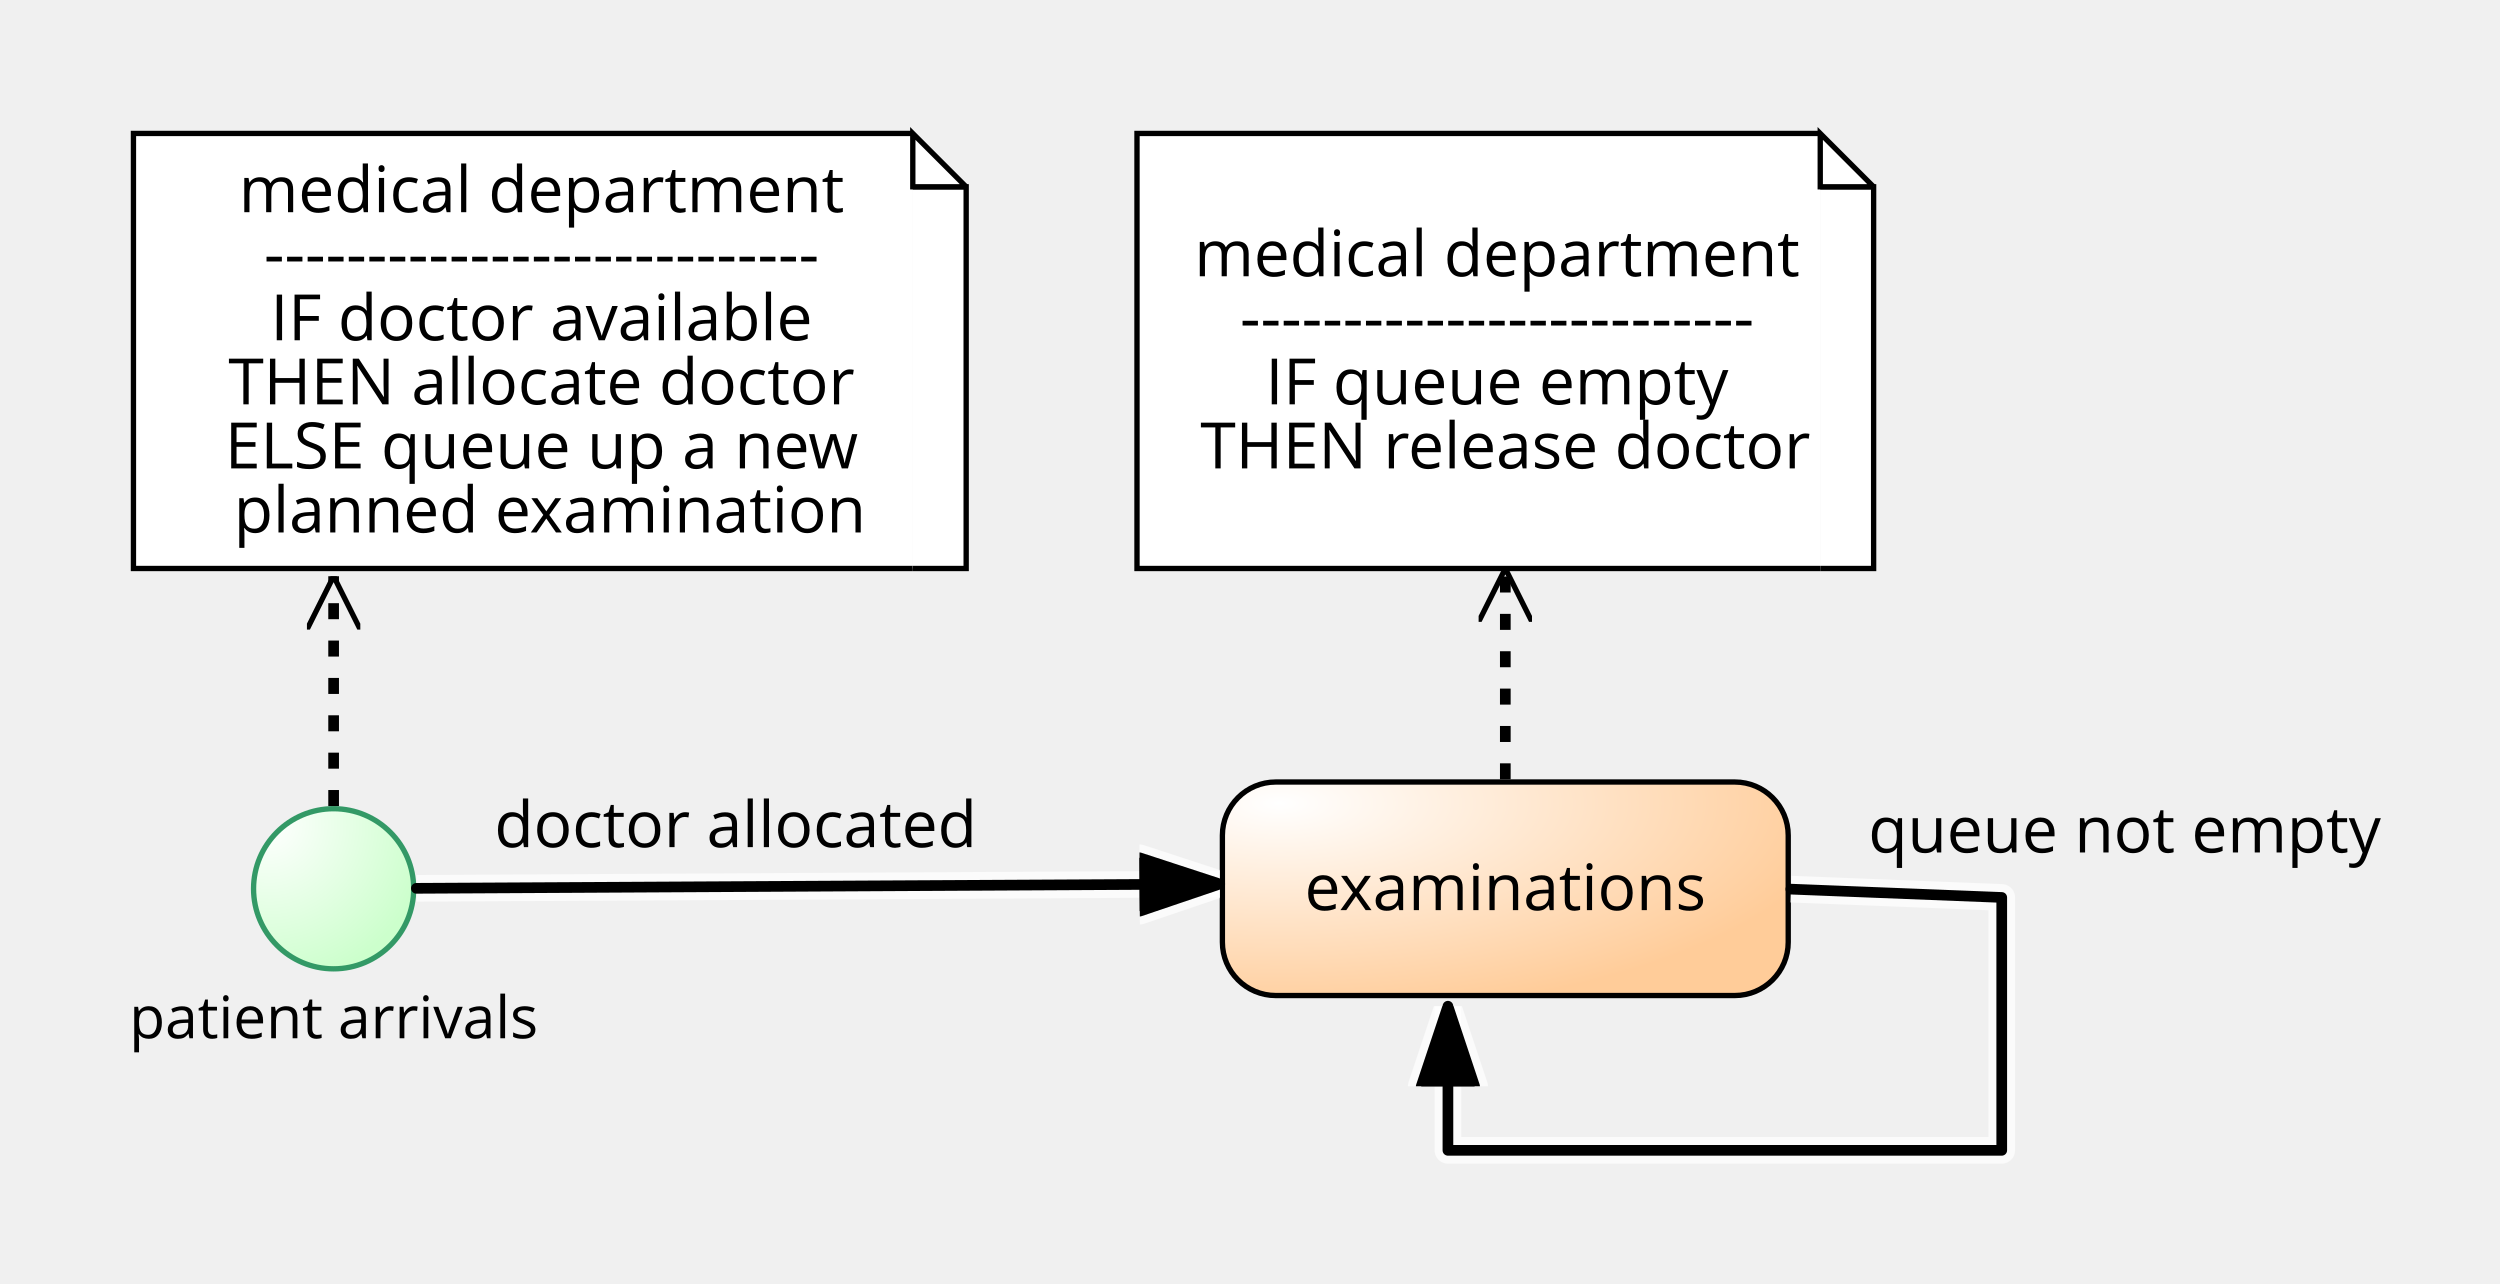
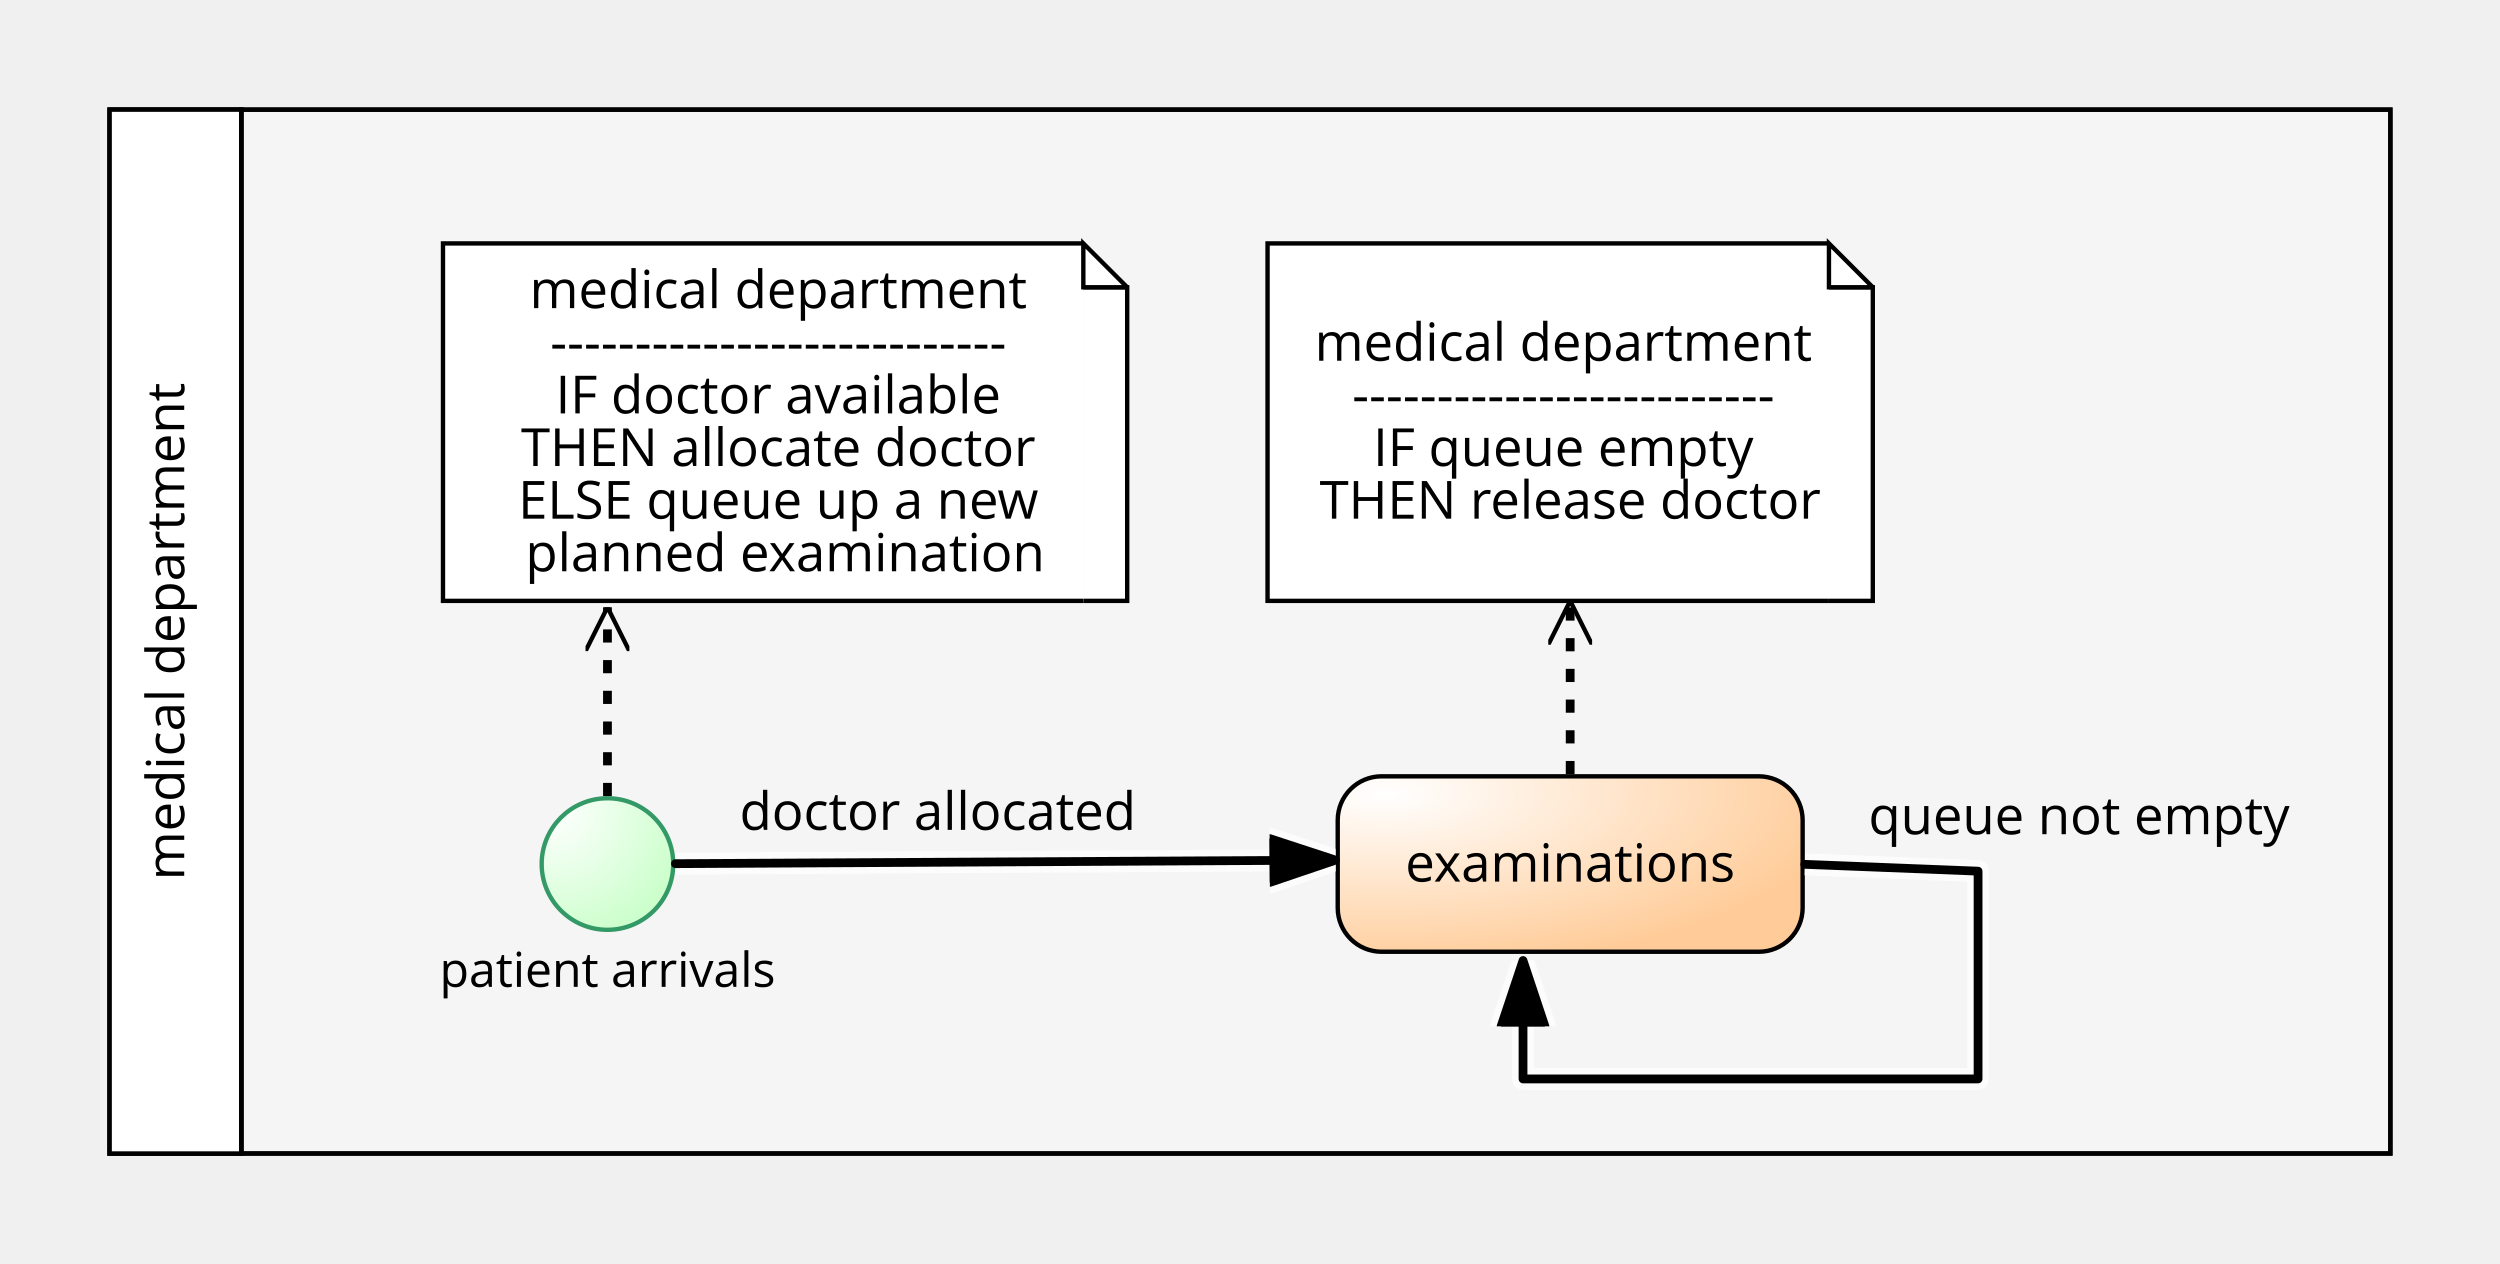
- <svg xmlns="http://www.w3.org/2000/svg" xmlns:ns1="http://oryx-editor.org" xmlns:ns2="http://schemas.microsoft.com/visio/2003/SVGExtensions/" baseProfile="full" generated="java" height="240.5" id="svg-canvas" ns1:signavioversion="14.5.2" version="1.1" width="468.343">
+ <svg xmlns="http://www.w3.org/2000/svg" xmlns:ns1="http://oryx-editor.org" xmlns:ns2="http://schemas.microsoft.com/visio/2003/SVGExtensions/" baseProfile="full" generated="java" height="288" id="svg-canvas" ns1:signavioversion="14.6.1" version="1.1" width="570">
  <defs>
-     <marker id="sid-63dc4ed0-c11d-431d-812b-743e17e6c9ccstart" markerHeight="11" markerUnits="userSpaceOnUse" markerWidth="17" orient="auto" refX="1" refY="5">
-       <path d="M 0 6 L 8 1 L 15 5 L 8 9 L 1 5" display="inherit" fill="white" id="sid-63dc4ed0-c11d-431d-812b-743e17e6c9ccconditional" stroke="#000000" stroke-width="1" />
-     </marker>
-     <marker id="sid-63dc4ed0-c11d-431d-812b-743e17e6c9ccstart_shadow" markerHeight="11" markerUnits="userSpaceOnUse" markerWidth="17" orient="auto" refX="1" refY="5" stroke="white" stroke-linecap="butt" stroke-opacity="0.7" stroke-width="5">
-       <path d="M 0 6 L 8 1 L 15 5 L 8 9 L 1 5" display="inherit" fill="white" id="sid-63dc4ed0-c11d-431d-812b-743e17e6c9ccconditional_shadow" stroke="white" stroke-linecap="butt" stroke-opacity="0.7" stroke-width="5" />
-     </marker>
-     <marker id="sid-63dc4ed0-c11d-431d-812b-743e17e6c9ccend" markerHeight="16" markerUnits="userSpaceOnUse" markerWidth="15" orient="auto" refX="15" refY="8">
-       <path d="M 0 3 L 15 8 L 0 13z" fill="#000000" id="sid-63dc4ed0-c11d-431d-812b-743e17e6c9ccarrowhead" stroke="#000000" stroke-linejoin="round" stroke-width="2" />
-     </marker>
-     <marker id="sid-63dc4ed0-c11d-431d-812b-743e17e6c9ccend_shadow" markerHeight="16" markerUnits="userSpaceOnUse" markerWidth="15" orient="auto" refX="15" refY="8" stroke="white" stroke-linecap="butt" stroke-opacity="0.7" stroke-width="5">
-       <path d="M 0 3 L 15 8 L 0 13z" fill="black" id="sid-63dc4ed0-c11d-431d-812b-743e17e6c9ccarrowhead_shadow" stroke="white" stroke-linecap="butt" stroke-linejoin="round" stroke-opacity="0.7" stroke-width="5" />
-     </marker>
-     <marker id="sid-e476f8eb-8476-4f49-b709-365b5d5d764astart" markerHeight="11" markerUnits="userSpaceOnUse" markerWidth="17" orient="auto" refX="1" refY="5">
-       <path d="M 0 6 L 8 1 L 15 5 L 8 9 L 1 5" display="inherit" fill="white" id="sid-e476f8eb-8476-4f49-b709-365b5d5d764aconditional" stroke="#000000" stroke-width="1" />
-     </marker>
-     <marker id="sid-e476f8eb-8476-4f49-b709-365b5d5d764astart_shadow" markerHeight="11" markerUnits="userSpaceOnUse" markerWidth="17" orient="auto" refX="1" refY="5" stroke="white" stroke-linecap="butt" stroke-opacity="0.7" stroke-width="5">
-       <path d="M 0 6 L 8 1 L 15 5 L 8 9 L 1 5" display="inherit" fill="white" id="sid-e476f8eb-8476-4f49-b709-365b5d5d764aconditional_shadow" stroke="white" stroke-linecap="butt" stroke-opacity="0.7" stroke-width="5" />
-     </marker>
-     <marker id="sid-e476f8eb-8476-4f49-b709-365b5d5d764aend" markerHeight="16" markerUnits="userSpaceOnUse" markerWidth="15" orient="auto" refX="15" refY="8">
-       <path d="M 0 3 L 15 8 L 0 13z" fill="#000000" id="sid-e476f8eb-8476-4f49-b709-365b5d5d764aarrowhead" stroke="#000000" stroke-linejoin="round" stroke-width="2" />
-     </marker>
-     <marker id="sid-e476f8eb-8476-4f49-b709-365b5d5d764aend_shadow" markerHeight="16" markerUnits="userSpaceOnUse" markerWidth="15" orient="auto" refX="15" refY="8" stroke="white" stroke-linecap="butt" stroke-opacity="0.7" stroke-width="5">
-       <path d="M 0 3 L 15 8 L 0 13z" fill="black" id="sid-e476f8eb-8476-4f49-b709-365b5d5d764aarrowhead_shadow" stroke="white" stroke-linecap="butt" stroke-linejoin="round" stroke-opacity="0.7" stroke-width="5" />
-     </marker>
-     <marker id="sid-cf2e20fb-2f21-4787-8ee5-c7d0745538dfend" markerHeight="10" markerUnits="userSpaceOnUse" markerWidth="10" orient="auto" refX="10" refY="5">
-       <path d="M 0 0 L 10 5 L 0 10" fill="none" id="sid-cf2e20fb-2f21-4787-8ee5-c7d0745538dfarrowhead" stroke="#000000" stroke-dasharray="0" />
-     </marker>
-     <marker id="sid-91ece3ce-862f-4c5e-b020-f305c15be2afend" markerHeight="10" markerUnits="userSpaceOnUse" markerWidth="10" orient="auto" refX="10" refY="5">
-       <path d="M 0 0 L 10 5 L 0 10" fill="none" id="sid-91ece3ce-862f-4c5e-b020-f305c15be2afarrowhead" stroke="#000000" stroke-dasharray="0" />
+     <marker id="sid-276612fa-0d18-435c-b6a4-01a93e30cad2start" markerHeight="11" markerUnits="userSpaceOnUse" markerWidth="17" orient="auto" refX="1" refY="5">
+       <path d="M 0 6 L 8 1 L 15 5 L 8 9 L 1 5" display="inherit" fill="white" id="sid-276612fa-0d18-435c-b6a4-01a93e30cad2conditional" stroke="#000000" stroke-width="1" />
+     </marker>
+     <marker id="sid-276612fa-0d18-435c-b6a4-01a93e30cad2start_shadow" markerHeight="11" markerUnits="userSpaceOnUse" markerWidth="17" orient="auto" refX="1" refY="5" stroke="white" stroke-linecap="butt" stroke-opacity="0.7" stroke-width="5">
+       <path d="M 0 6 L 8 1 L 15 5 L 8 9 L 1 5" display="inherit" fill="white" id="sid-276612fa-0d18-435c-b6a4-01a93e30cad2conditional_shadow" stroke="white" stroke-linecap="butt" stroke-opacity="0.7" stroke-width="5" />
+     </marker>
+     <marker id="sid-276612fa-0d18-435c-b6a4-01a93e30cad2end" markerHeight="16" markerUnits="userSpaceOnUse" markerWidth="15" orient="auto" refX="15" refY="8">
+       <path d="M 0 3 L 15 8 L 0 13z" fill="#000000" id="sid-276612fa-0d18-435c-b6a4-01a93e30cad2arrowhead" stroke="#000000" stroke-linejoin="round" stroke-width="2" />
+     </marker>
+     <marker id="sid-276612fa-0d18-435c-b6a4-01a93e30cad2end_shadow" markerHeight="16" markerUnits="userSpaceOnUse" markerWidth="15" orient="auto" refX="15" refY="8" stroke="white" stroke-linecap="butt" stroke-opacity="0.7" stroke-width="5">
+       <path d="M 0 3 L 15 8 L 0 13z" fill="black" id="sid-276612fa-0d18-435c-b6a4-01a93e30cad2arrowhead_shadow" stroke="white" stroke-linecap="butt" stroke-linejoin="round" stroke-opacity="0.7" stroke-width="5" />
+     </marker>
+     <marker id="sid-feab43f5-935b-498c-add5-a061909c1f30start" markerHeight="11" markerUnits="userSpaceOnUse" markerWidth="17" orient="auto" refX="1" refY="5">
+       <path d="M 0 6 L 8 1 L 15 5 L 8 9 L 1 5" display="inherit" fill="white" id="sid-feab43f5-935b-498c-add5-a061909c1f30conditional" stroke="#000000" stroke-width="1" />
+     </marker>
+     <marker id="sid-feab43f5-935b-498c-add5-a061909c1f30start_shadow" markerHeight="11" markerUnits="userSpaceOnUse" markerWidth="17" orient="auto" refX="1" refY="5" stroke="white" stroke-linecap="butt" stroke-opacity="0.7" stroke-width="5">
+       <path d="M 0 6 L 8 1 L 15 5 L 8 9 L 1 5" display="inherit" fill="white" id="sid-feab43f5-935b-498c-add5-a061909c1f30conditional_shadow" stroke="white" stroke-linecap="butt" stroke-opacity="0.7" stroke-width="5" />
+     </marker>
+     <marker id="sid-feab43f5-935b-498c-add5-a061909c1f30end" markerHeight="16" markerUnits="userSpaceOnUse" markerWidth="15" orient="auto" refX="15" refY="8">
+       <path d="M 0 3 L 15 8 L 0 13z" fill="#000000" id="sid-feab43f5-935b-498c-add5-a061909c1f30arrowhead" stroke="#000000" stroke-linejoin="round" stroke-width="2" />
+     </marker>
+     <marker id="sid-feab43f5-935b-498c-add5-a061909c1f30end_shadow" markerHeight="16" markerUnits="userSpaceOnUse" markerWidth="15" orient="auto" refX="15" refY="8" stroke="white" stroke-linecap="butt" stroke-opacity="0.7" stroke-width="5">
+       <path d="M 0 3 L 15 8 L 0 13z" fill="black" id="sid-feab43f5-935b-498c-add5-a061909c1f30arrowhead_shadow" stroke="white" stroke-linecap="butt" stroke-linejoin="round" stroke-opacity="0.7" stroke-width="5" />
+     </marker>
+     <marker id="sid-04cdc327-4cfb-4ab4-8126-d0acf1322fccend" markerHeight="10" markerUnits="userSpaceOnUse" markerWidth="10" orient="auto" refX="10" refY="5">
+       <path d="M 0 0 L 10 5 L 0 10" fill="none" id="sid-04cdc327-4cfb-4ab4-8126-d0acf1322fccarrowhead" stroke="#000000" stroke-dasharray="0" />
+     </marker>
+     <marker id="sid-9521ff73-be40-4152-ac08-065cf2b694b9end" markerHeight="10" markerUnits="userSpaceOnUse" markerWidth="10" orient="auto" refX="10" refY="5">
+       <path d="M 0 0 L 10 5 L 0 10" fill="none" id="sid-9521ff73-be40-4152-ac08-065cf2b694b9arrowhead" stroke="#000000" stroke-dasharray="0" />
    </marker>
  </defs>
  <g font-family="'Open Sans', 'Kanit', 'Ezra SIL', 'DejaVu Sans', HanaMinA, HanaMinB, sans-serif" font-size="12" font-size-adjust="none" font-style="normal" font-variant="normal" font-weight="normal" stroke="black">
-     <g class="stencils" transform="translate(-141, -55.5)">
+     <g class="stencils" transform="translate(-65, -25)">
      <g class="me" />
      <g class="children">
-         <g id="svg-sid-8691BA8D-B308-41E8-A72B-FF51115479E4">
-           <g class="stencils" transform="translate(166, 80.5)">
-             <g class="me">
-               <g pointer-events="fill" title="Data Object">
+         <g id="svg-sid-535A6C1F-F41A-4F94-9490-382972142B85">
+           <g class="stencils" transform="translate(90, 50)">
+             <g class="me">
+               <g pointer-events="none" title="Pool">
                <defs>
-                   <radialGradient cx="10%" cy="10%" fx="10%" fy="10%" id="sid-fb2104c4-0927-4539-8aef-e8a50080d4e7background" r="100%">
+                   <radialGradient cx="0%" cy="10%" fx="20%" fy="10%" id="sid-b31c26c4-dd83-476e-b1e2-8fef4cdda86cbackground" r="100%">
                    <stop offset="0" stop-color="#ffffff" stop-opacity="1" />
-                     <stop id="sid-fb2104c4-0927-4539-8aef-e8a50080d4e7fill_el" offset="100%" stop-color="#ffffff" stop-opacity="1" />
+                     <stop id="sid-b31c26c4-dd83-476e-b1e2-8fef4cdda86cfill_el" offset="100%" stop-color="#ffffff" stop-opacity="1" />
                  </radialGradient>
                </defs>
-                 <polyline ns1:anchors="left right" fill="#ffffff" id="sid-fb2104c4-0927-4539-8aef-e8a50080d4e7frame" points="146,81.5 0,81.5 0,0 146,0" ns1:resize="vertical horizontal" stroke="#000000" stroke-width="1" />
-                 <polyline ns1:anchors="right top bottom" fill="#ffffff" id="sid-fb2104c4-0927-4539-8aef-e8a50080d4e7celem2" points="146,81.5 156,81.5 156,10 146,10" stroke="#000000" stroke-width="1" />
-                 <polyline ns1:anchors="right top" fill="url(#sid-fb2104c4-0927-4539-8aef-e8a50080d4e7background) white" id="sid-fb2104c4-0927-4539-8aef-e8a50080d4e7celem3" points="156,10 146,0 146,10 156,10" stroke="#000000" stroke-width="1" />
-                 <text ns1:align="center middle" ns1:fittoelem="sid-fb2104c4-0927-4539-8aef-e8a50080d4e7unvisibleBorder" font-size="12" ns1:fontSize="12" id="sid-fb2104c4-0927-4539-8aef-e8a50080d4e7text_name" letter-spacing="-0.01px" stroke="black" stroke-width="0pt" text-anchor="middle" ns1:textWidth="156" transform="rotate(0)" x="78" y="40.75">
-                   <tspan dy="-26" x="78" y="40.75">medical department<ns2:newlineChar />
-                   </tspan>
-                   <tspan dy="-14" x="78" y="40.75">---------------------------<ns2:newlineChar />
-                   </tspan>
-                   <tspan dy="-2" x="78" y="40.75">IF doctor available<ns2:newlineChar />
-                   </tspan>
-                   <tspan dy="10" x="78" y="40.75">THEN allocate doctor<ns2:newlineChar />
-                   </tspan>
-                   <tspan dy="22" x="78" y="40.75">ELSE queue up a new<ns2:newlineChar />
-                   </tspan>
-                   <tspan dy="34" x="78" y="40.75">planned examination</tspan>
+                 <rect display="inherit" fill="url(#sid-b31c26c4-dd83-476e-b1e2-8fef4cdda86cbackground) white" fill-opacity="0.3" height="238" id="sid-b31c26c4-dd83-476e-b1e2-8fef4cdda86cc" ns1:resize="vertical horizontal" stroke="#000000" width="520" x="0" y="0" />
+                 <rect ns1:anchors="bottom left top" display="inherit" fill="url(#sid-b31c26c4-dd83-476e-b1e2-8fef4cdda86cbackground) white" height="238" id="sid-b31c26c4-dd83-476e-b1e2-8fef4cdda86ccaption" pointer-events="all" stroke="#000000" stroke-width="1" width="30" x="0" y="0" />
+                 <rect ns1:anchors="bottom left top" display="inherit" fill="url(#sid-b31c26c4-dd83-476e-b1e2-8fef4cdda86cbackground) white" height="238" id="sid-b31c26c4-dd83-476e-b1e2-8fef4cdda86ccaptionDisableAntialiasing" pointer-events="all" stroke="#000000" stroke-width="1" width="30" x="0" y="0" />
+                 <text ns1:align="center middle" ns1:anchors="left" fill="black" ns1:fittoelem="sid-b31c26c4-dd83-476e-b1e2-8fef4cdda86ccaption" font-size="12" ns1:fontSize="12" id="sid-b31c26c4-dd83-476e-b1e2-8fef4cdda86ctext_name" letter-spacing="-0.01px" ns1:rotate="270" stroke="black" stroke-width="0pt" text-anchor="middle" ns1:textWidth="238" transform="rotate(270, 13, 119)" x="13" y="119">
+                   <tspan dy="4" x="13" y="119">medical department</tspan>
                </text>
-                 <text ns1:align="center middle" ns1:anchors="bottom" ns1:fittoelem="sid-fb2104c4-0927-4539-8aef-e8a50080d4e7unvisibleBorder" font-size="11" ns1:fontSize="11" id="sid-fb2104c4-0927-4539-8aef-e8a50080d4e7text_state" letter-spacing="-0.01px" stroke="black" stroke-width="0pt" text-anchor="middle" ns1:textWidth="156" transform="rotate(0)" x="78" y="64.5" />
-               </g>
-             </g>
-             <g class="children" />
-             <g class="edge" />
-             <g class="topchildren" />
-             <g class="overlays stripable-element-force" />
-           </g>
-           <g class="controls">
-             <g class="dockers" />
-             <g class="magnets" />
-           </g>
-         </g>
-         <g id="svg-sid-3B7280FC-DBDC-4DC1-8F14-26726FD6F925">
-           <g class="stencils" transform="translate(188.5, 207)">
-             <g class="me">
-               <g pointer-events="fill" title="Start Event">
-                 <defs>
-                   <radialGradient cx="10%" cy="10%" fx="10%" fy="10%" id="sid-1028ec96-328b-4296-8432-26667e46cb4abackground" r="100%">
-                     <stop offset="0" stop-color="#ffffff" stop-opacity="1" />
-                     <stop id="sid-1028ec96-328b-4296-8432-26667e46cb4afill_el" offset="100%" stop-color="#ccffcc" stop-opacity="1" />
-                   </radialGradient>
-                 </defs>
-                 <circle cx="15" cy="15" fill="url(#sid-1028ec96-328b-4296-8432-26667e46cb4abackground) white" id="sid-1028ec96-328b-4296-8432-26667e46cb4abg_frame" r="15" stroke="#339966" stroke-width="1" />
-                 <text ns1:align="center top" font-size="11" ns1:fontSize="11" id="sid-1028ec96-328b-4296-8432-26667e46cb4atext_name" letter-spacing="-0.01px" stroke="black" stroke-width="0pt" text-anchor="middle" ns1:textWidth="-1" transform="rotate(0)" x="15" y="32">
-                   <tspan dy="11" x="15" y="32">patient arrivals</tspan>
-                 </text>
-               </g>
-             </g>
-             <g class="children" />
-             <g class="edge" />
-             <g class="topchildren" />
-             <g class="overlays stripable-element-force" />
-           </g>
-           <g class="controls">
-             <g class="dockers" />
-             <g class="magnets" />
-           </g>
-         </g>
-         <g id="svg-sid-1912A4C7-EAFB-4C51-A52D-BB81B4F38AF5">
-           <g class="stencils" transform="translate(354, 80.5)">
-             <g class="me">
-               <g pointer-events="fill" title="Data Object">
-                 <defs>
-                   <radialGradient cx="10%" cy="10%" fx="10%" fy="10%" id="sid-b2218ae7-4a47-47a5-83c8-d5101d486e35background" r="100%">
-                     <stop offset="0" stop-color="#ffffff" stop-opacity="1" />
-                     <stop id="sid-b2218ae7-4a47-47a5-83c8-d5101d486e35fill_el" offset="100%" stop-color="#ffffff" stop-opacity="1" />
-                   </radialGradient>
-                 </defs>
-                 <polyline ns1:anchors="left right" fill="#ffffff" id="sid-b2218ae7-4a47-47a5-83c8-d5101d486e35frame" points="128,81.5 0,81.5 0,0 128,0" ns1:resize="vertical horizontal" stroke="#000000" stroke-width="1" />
-                 <polyline ns1:anchors="right top bottom" fill="#ffffff" id="sid-b2218ae7-4a47-47a5-83c8-d5101d486e35celem2" points="128,81.5 138,81.5 138,10 128,10" stroke="#000000" stroke-width="1" />
-                 <polyline ns1:anchors="right top" fill="url(#sid-b2218ae7-4a47-47a5-83c8-d5101d486e35background) white" id="sid-b2218ae7-4a47-47a5-83c8-d5101d486e35celem3" points="138,10 128,0 128,10 138,10" stroke="#000000" stroke-width="1" />
-                 <text ns1:align="center middle" ns1:fittoelem="sid-b2218ae7-4a47-47a5-83c8-d5101d486e35unvisibleBorder" font-size="12" ns1:fontSize="12" id="sid-b2218ae7-4a47-47a5-83c8-d5101d486e35text_name" letter-spacing="-0.01px" stroke="black" stroke-width="0pt" text-anchor="middle" ns1:textWidth="138" transform="rotate(0)" x="69" y="40.75">
-                   <tspan dy="-14" x="69" y="40.75">medical department<ns2:newlineChar />
-                   </tspan>
-                   <tspan dy="-2" x="69" y="40.75">-------------------------<ns2:newlineChar />
-                   </tspan>
-                   <tspan dy="10" x="69" y="40.75">IF queue empty<ns2:newlineChar />
-                   </tspan>
-                   <tspan dy="22" x="69" y="40.75">THEN release doctor</tspan>
-                 </text>
-                 <text ns1:align="center middle" ns1:anchors="bottom" ns1:fittoelem="sid-b2218ae7-4a47-47a5-83c8-d5101d486e35unvisibleBorder" font-size="11" ns1:fontSize="11" id="sid-b2218ae7-4a47-47a5-83c8-d5101d486e35text_state" letter-spacing="-0.01px" stroke="black" stroke-width="0pt" text-anchor="middle" ns1:textWidth="138" transform="rotate(0)" x="69" y="64.5" />
-               </g>
-             </g>
-             <g class="children" />
-             <g class="edge" />
-             <g class="topchildren" />
-             <g class="overlays stripable-element-force" />
-           </g>
-           <g class="controls">
-             <g class="dockers" />
-             <g class="magnets" />
-           </g>
-         </g>
-         <g id="svg-sid-6E4741DC-FDC2-43AB-89DE-AB94904E6698">
-           <g class="stencils" transform="translate(370, 202)">
-             <g class="me">
-               <g ns1:minimumSize="50 40" pointer-events="fill" title="Task">
-                 <defs>
-                   <radialGradient cx="10%" cy="10%" fx="10%" fy="10%" id="sid-1743b1e7-2cbe-455e-b2fc-8d27c7c08ec0background" r="100%">
-                     <stop offset="0" stop-color="#ffffff" stop-opacity="1" />
-                     <stop id="sid-1743b1e7-2cbe-455e-b2fc-8d27c7c08ec0fill_el" offset="100%" stop-color="#ffcc99" stop-opacity="1" />
-                   </radialGradient>
-                 </defs>
-                 <rect fill="url(#sid-1743b1e7-2cbe-455e-b2fc-8d27c7c08ec0background) #ffffcc" height="40" id="sid-1743b1e7-2cbe-455e-b2fc-8d27c7c08ec0bg_frame" ns1:resize="vertical horizontal" rx="10" ry="10" stroke="#000000" stroke-width="1" width="106" x="0" y="0" />
-                 <text ns1:align="center middle" ns1:fittoelem="sid-1743b1e7-2cbe-455e-b2fc-8d27c7c08ec0text_frame" font-size="12" ns1:fontSize="12" id="sid-1743b1e7-2cbe-455e-b2fc-8d27c7c08ec0text_name" letter-spacing="-0.01px" stroke="black" stroke-width="0pt" text-anchor="middle" ns1:textWidth="100" transform="rotate(0)" x="53" y="20">
-                   <tspan dy="4" x="53" y="20">examinations</tspan>
-                 </text>
-                 <g display="inherit" id="sid-1743b1e7-2cbe-455e-b2fc-8d27c7c08ec0none" />
-               </g>
-             </g>
-             <g class="children" />
+               </g>
+             </g>
+             <g class="children">
+               <g id="svg-sid-9E19088A-2670-4AAE-82CA-316D6AC24178">
+                 <g class="stencils" transform="translate(30)">
+                   <g class="me">
+                     <g pointer-events="none" title="Lane">
+                       <defs>
+                         <radialGradient cx="0%" cy="10%" fx="20%" fy="10%" id="sid-dc95f0c4-34cd-40c3-afc5-a9954303e760background" r="200%">
+                           <stop offset="0" stop-color="#ffffff" stop-opacity="0" />
+                           <stop id="sid-dc95f0c4-34cd-40c3-afc5-a9954303e760fill_el" offset="100%" stop-color="#ffffff" stop-opacity="0" />
+                         </radialGradient>
+                       </defs>
+                       <rect fill="url(#sid-dc95f0c4-34cd-40c3-afc5-a9954303e760background) white" height="238" id="sid-dc95f0c4-34cd-40c3-afc5-a9954303e760border" pointer-events="none" ns1:resize="vertical horizontal" stroke="#000000" stroke-width="1" width="490" x="0" y="0" />
+                       <path ns1:anchors="bottom left top" d="M0 0 L0 238 " fill="none" id="sid-dc95f0c4-34cd-40c3-afc5-a9954303e760captionDisableAntialiasing" stroke="#000000" stroke-width="1" />
+                       <text ns1:align="center top" ns1:anchors="left" fill="black" ns1:fittoelem="sid-dc95f0c4-34cd-40c3-afc5-a9954303e760caption" font-size="12" ns1:fontSize="12" id="sid-dc95f0c4-34cd-40c3-afc5-a9954303e760text_name" letter-spacing="-0.01px" ns1:rotate="270" stroke="black" stroke-width="0pt" text-anchor="middle" ns1:textWidth="236" transform="rotate(270, 6, 119)" x="6" y="119" />
+                     </g>
+                   </g>
+                   <g class="children">
+                     <g id="svg-sid-8691BA8D-B308-41E8-A72B-FF51115479E4">
+                       <g class="stencils" transform="translate(46, 30.5)">
+                         <g class="me">
+                           <g pointer-events="fill" title="Data Object">
+                             <defs>
+                               <radialGradient cx="10%" cy="10%" fx="10%" fy="10%" id="sid-1ab073cf-3c66-40b8-ba55-5f37377e6fc2background" r="100%">
+                                 <stop offset="0" stop-color="#ffffff" stop-opacity="1" />
+                                 <stop id="sid-1ab073cf-3c66-40b8-ba55-5f37377e6fc2fill_el" offset="100%" stop-color="#ffffff" stop-opacity="1" />
+                               </radialGradient>
+                             </defs>
+                             <polyline ns1:anchors="left right" fill="#ffffff" id="sid-1ab073cf-3c66-40b8-ba55-5f37377e6fc2frame" points="146,81.5 0,81.5 0,0 146,0" ns1:resize="vertical horizontal" stroke="#000000" stroke-width="1" />
+                             <polyline ns1:anchors="bottom top right" fill="#ffffff" id="sid-1ab073cf-3c66-40b8-ba55-5f37377e6fc2celem2" points="146,81.5 156,81.5 156,10 146,10" stroke="#000000" stroke-width="1" />
+                             <polyline ns1:anchors="top right" fill="url(#sid-1ab073cf-3c66-40b8-ba55-5f37377e6fc2background) white" id="sid-1ab073cf-3c66-40b8-ba55-5f37377e6fc2celem3" points="156,10 146,0 146,10 156,10" stroke="#000000" stroke-width="1" />
+                             <text ns1:align="center middle" ns1:fittoelem="sid-1ab073cf-3c66-40b8-ba55-5f37377e6fc2unvisibleBorder" font-size="12" ns1:fontSize="12" id="sid-1ab073cf-3c66-40b8-ba55-5f37377e6fc2text_name" letter-spacing="-0.01px" stroke="black" stroke-width="0pt" text-anchor="middle" ns1:textWidth="156" transform="rotate(0)" x="78" y="40.75">
+                               <tspan dy="-26" x="78" y="40.75">medical department<ns2:newlineChar />
+                               </tspan>
+                               <tspan dy="-14" x="78" y="40.75">---------------------------<ns2:newlineChar />
+                               </tspan>
+                               <tspan dy="-2" x="78" y="40.75">IF doctor available<ns2:newlineChar />
+                               </tspan>
+                               <tspan dy="10" x="78" y="40.75">THEN allocate doctor<ns2:newlineChar />
+                               </tspan>
+                               <tspan dy="22" x="78" y="40.75">ELSE queue up a new<ns2:newlineChar />
+                               </tspan>
+                               <tspan dy="34" x="78" y="40.75">planned examination</tspan>
+                             </text>
+                             <text ns1:align="center middle" ns1:anchors="bottom" ns1:fittoelem="sid-1ab073cf-3c66-40b8-ba55-5f37377e6fc2unvisibleBorder" font-size="11" ns1:fontSize="11" id="sid-1ab073cf-3c66-40b8-ba55-5f37377e6fc2text_state" letter-spacing="-0.01px" stroke="black" stroke-width="0pt" text-anchor="middle" ns1:textWidth="156" transform="rotate(0)" x="78" y="64.5" />
+                           </g>
+                         </g>
+                         <g class="children" />
+                         <g class="edge" />
+                         <g class="topchildren" />
+                         <g class="overlays stripable-element-force" />
+                       </g>
+                       <g class="controls">
+                         <g class="dockers" />
+                         <g class="magnets" />
+                       </g>
+                     </g>
+                     <g id="svg-sid-3B7280FC-DBDC-4DC1-8F14-26726FD6F925">
+                       <g class="stencils" transform="translate(68.5, 157)">
+                         <g class="me">
+                           <g pointer-events="fill" title="Start Event">
+                             <defs>
+                               <radialGradient cx="10%" cy="10%" fx="10%" fy="10%" id="sid-4687e925-5dec-49e2-81b4-8c3eb0c61e58background" r="100%">
+                                 <stop offset="0" stop-color="#ffffff" stop-opacity="1" />
+                                 <stop id="sid-4687e925-5dec-49e2-81b4-8c3eb0c61e58fill_el" offset="100%" stop-color="#ccffcc" stop-opacity="1" />
+                               </radialGradient>
+                             </defs>
+                             <circle cx="15" cy="15" fill="url(#sid-4687e925-5dec-49e2-81b4-8c3eb0c61e58background) white" id="sid-4687e925-5dec-49e2-81b4-8c3eb0c61e58bg_frame" r="15" stroke="#339966" stroke-width="1" />
+                             <text ns1:align="center top" font-size="11" ns1:fontSize="11" id="sid-4687e925-5dec-49e2-81b4-8c3eb0c61e58text_name" letter-spacing="-0.01px" stroke="black" stroke-width="0pt" text-anchor="middle" ns1:textWidth="-1" transform="rotate(0)" x="15" y="32">
+                               <tspan dy="11" x="15" y="32">patient arrivals</tspan>
+                             </text>
+                           </g>
+                         </g>
+                         <g class="children" />
+                         <g class="edge" />
+                         <g class="topchildren" />
+                         <g class="overlays stripable-element-force" />
+                       </g>
+                       <g class="controls">
+                         <g class="dockers" />
+                         <g class="magnets" />
+                       </g>
+                     </g>
+                     <g id="svg-sid-1912A4C7-EAFB-4C51-A52D-BB81B4F38AF5">
+                       <g class="stencils" transform="translate(234, 30.5)">
+                         <g class="me">
+                           <g pointer-events="fill" title="Data Object">
+                             <defs>
+                               <radialGradient cx="10%" cy="10%" fx="10%" fy="10%" id="sid-9b1ce23d-9a59-44de-8bf1-41b296fdfb09background" r="100%">
+                                 <stop offset="0" stop-color="#ffffff" stop-opacity="1" />
+                                 <stop id="sid-9b1ce23d-9a59-44de-8bf1-41b296fdfb09fill_el" offset="100%" stop-color="#ffffff" stop-opacity="1" />
+                               </radialGradient>
+                             </defs>
+                             <polyline ns1:anchors="left right" fill="#ffffff" id="sid-9b1ce23d-9a59-44de-8bf1-41b296fdfb09frame" points="128,81.5 0,81.5 0,0 128,0" ns1:resize="vertical horizontal" stroke="#000000" stroke-width="1" />
+                             <polyline ns1:anchors="bottom top right" fill="#ffffff" id="sid-9b1ce23d-9a59-44de-8bf1-41b296fdfb09celem2" points="128,81.5 138,81.5 138,10 128,10" stroke="#000000" stroke-width="1" />
+                             <polyline ns1:anchors="top right" fill="url(#sid-9b1ce23d-9a59-44de-8bf1-41b296fdfb09background) white" id="sid-9b1ce23d-9a59-44de-8bf1-41b296fdfb09celem3" points="138,10 128,0 128,10 138,10" stroke="#000000" stroke-width="1" />
+                             <text ns1:align="center middle" ns1:fittoelem="sid-9b1ce23d-9a59-44de-8bf1-41b296fdfb09unvisibleBorder" font-size="12" ns1:fontSize="12" id="sid-9b1ce23d-9a59-44de-8bf1-41b296fdfb09text_name" letter-spacing="-0.01px" stroke="black" stroke-width="0pt" text-anchor="middle" ns1:textWidth="138" transform="rotate(0)" x="69" y="40.75">
+                               <tspan dy="-14" x="69" y="40.75">medical department<ns2:newlineChar />
+                               </tspan>
+                               <tspan dy="-2" x="69" y="40.75">-------------------------<ns2:newlineChar />
+                               </tspan>
+                               <tspan dy="10" x="69" y="40.75">IF queue empty<ns2:newlineChar />
+                               </tspan>
+                               <tspan dy="22" x="69" y="40.75">THEN release doctor</tspan>
+                             </text>
+                             <text ns1:align="center middle" ns1:anchors="bottom" ns1:fittoelem="sid-9b1ce23d-9a59-44de-8bf1-41b296fdfb09unvisibleBorder" font-size="11" ns1:fontSize="11" id="sid-9b1ce23d-9a59-44de-8bf1-41b296fdfb09text_state" letter-spacing="-0.01px" stroke="black" stroke-width="0pt" text-anchor="middle" ns1:textWidth="138" transform="rotate(0)" x="69" y="64.5" />
+                           </g>
+                         </g>
+                         <g class="children" />
+                         <g class="edge" />
+                         <g class="topchildren" />
+                         <g class="overlays stripable-element-force" />
+                       </g>
+                       <g class="controls">
+                         <g class="dockers" />
+                         <g class="magnets" />
+                       </g>
+                     </g>
+                     <g id="svg-sid-6E4741DC-FDC2-43AB-89DE-AB94904E6698">
+                       <g class="stencils" transform="translate(250, 152)">
+                         <g class="me">
+                           <g ns1:minimumSize="50 40" pointer-events="fill" title="Task">
+                             <defs>
+                               <radialGradient cx="10%" cy="10%" fx="10%" fy="10%" id="sid-0f7dbda0-7106-4615-b525-c9c56be08f79background" r="100%">
+                                 <stop offset="0" stop-color="#ffffff" stop-opacity="1" />
+                                 <stop id="sid-0f7dbda0-7106-4615-b525-c9c56be08f79fill_el" offset="100%" stop-color="#ffcc99" stop-opacity="1" />
+                               </radialGradient>
+                             </defs>
+                             <rect fill="url(#sid-0f7dbda0-7106-4615-b525-c9c56be08f79background) #ffffcc" height="40" id="sid-0f7dbda0-7106-4615-b525-c9c56be08f79bg_frame" ns1:resize="vertical horizontal" rx="10" ry="10" stroke="#000000" stroke-width="1" width="106" x="0" y="0" />
+                             <text ns1:align="center middle" ns1:fittoelem="sid-0f7dbda0-7106-4615-b525-c9c56be08f79text_frame" font-size="12" ns1:fontSize="12" id="sid-0f7dbda0-7106-4615-b525-c9c56be08f79text_name" letter-spacing="-0.01px" stroke="black" stroke-width="0pt" text-anchor="middle" ns1:textWidth="100" transform="rotate(0)" x="53" y="20">
+                               <tspan dy="4" x="53" y="20">examinations</tspan>
+                             </text>
+                             <g display="inherit" id="sid-0f7dbda0-7106-4615-b525-c9c56be08f79none" />
+                           </g>
+                         </g>
+                         <g class="children" />
+                         <g class="edge" />
+                         <g class="topchildren" />
+                         <g class="overlays stripable-element-force" />
+                       </g>
+                       <g class="controls">
+                         <g class="dockers" />
+                         <g class="magnets" />
+                       </g>
+                     </g>
+                   </g>
+                   <g class="edge" />
+                   <g class="topchildren" />
+                   <g class="overlays stripable-element-force" />
+                 </g>
+                 <g class="controls">
+                   <g class="dockers" />
+                   <g class="magnets" />
+                 </g>
+               </g>
+             </g>
            <g class="edge" />
            <g class="topchildren" />
            <g class="overlays stripable-element-force" />
          </g>
          <g class="controls">
            <g class="dockers" />
            <g class="magnets" />
          </g>
        </g>
      </g>
      <g class="edge">
        <g id="svg-sid-FA9A4AE6-E751-4EC5-8A56-DE9CAF20642B">
          <g class="stencils">
            <g class="me">
-               <g id="sid-63dc4ed0-c11d-431d-812b-743e17e6c9ccedge" pointer-events="painted">
-                 <path d="M476.5 222.069 L516 223.625 L516 271 L412.25 271 L412.25 244 " fill="none" id="sid-63dc4ed0-c11d-431d-812b-743e17e6c9ccbg_frame_shadow" marker-end="url(#sid-63dc4ed0-c11d-431d-812b-743e17e6c9ccend_shadow)" marker-start="url(#sid-63dc4ed0-c11d-431d-812b-743e17e6c9ccstart_shadow)" stroke="white" stroke-linecap="butt" stroke-linejoin="round" stroke-opacity="0.7" stroke-width="5" />
-                 <path d="M476.5 222.069 L516 223.625 L516 271 L412.25 271 L412.25 244 " fill="none" id="sid-63dc4ed0-c11d-431d-812b-743e17e6c9ccbg_frame" marker-end="url(#sid-63dc4ed0-c11d-431d-812b-743e17e6c9ccend)" marker-start="url(#sid-63dc4ed0-c11d-431d-812b-743e17e6c9ccstart)" stroke="#000000" stroke-linecap="round" stroke-linejoin="round" stroke-width="2" />
-               </g>
-               <text ns1:align="left bottom" ns1:edgePosition="starttop" font-size="12" ns1:fontSize="12" id="sid-63dc4ed0-c11d-431d-812b-743e17e6c9cctext_name" letter-spacing="-0.01px" stroke-width="0pt" text-anchor="start" ns1:textWidth="-1" transform="rotate(0)" x="491" y="215.2">
+               <g id="sid-276612fa-0d18-435c-b6a4-01a93e30cad2edge" pointer-events="painted">
+                 <path d="M476.5 222.069 L516 223.625 L516 271 L412.25 271 L412.25 244 " fill="none" id="sid-276612fa-0d18-435c-b6a4-01a93e30cad2bg_frame_shadow" marker-end="url(#sid-276612fa-0d18-435c-b6a4-01a93e30cad2end_shadow)" marker-start="url(#sid-276612fa-0d18-435c-b6a4-01a93e30cad2start_shadow)" stroke="white" stroke-linecap="butt" stroke-linejoin="round" stroke-opacity="0.7" stroke-width="5" />
+                 <path d="M476.5 222.069 L516 223.625 L516 271 L412.25 271 L412.25 244 " fill="none" id="sid-276612fa-0d18-435c-b6a4-01a93e30cad2bg_frame" marker-end="url(#sid-276612fa-0d18-435c-b6a4-01a93e30cad2end)" marker-start="url(#sid-276612fa-0d18-435c-b6a4-01a93e30cad2start)" stroke="#000000" stroke-linecap="round" stroke-linejoin="round" stroke-width="2" />
+               </g>
+               <text ns1:align="left bottom" ns1:edgePosition="starttop" font-size="12" ns1:fontSize="12" id="sid-276612fa-0d18-435c-b6a4-01a93e30cad2text_name" letter-spacing="-0.01px" stroke-width="0pt" text-anchor="start" ns1:textWidth="-1" transform="rotate(0)" x="491" y="215.2">
                <tspan dy="0" x="491" y="215.2">queue not empty</tspan>
              </text>
            </g>
            <g class="children" transform="translate(412.25, 222.069)" />
            <g class="edge" />
            <g class="topchildren" />
            <g class="overlays stripable-element-force" />
          </g>
          <g class="controls">
            <g class="dockers" />
            <g class="magnets" />
          </g>
        </g>
        <g id="svg-sid-F7B44954-0BE6-4CA0-8121-0F3C33BF9BF7">
          <g class="stencils">
            <g class="me">
-               <g id="sid-e476f8eb-8476-4f49-b709-365b5d5d764aedge" pointer-events="painted">
-                 <path d="M219 221.917 L369.5 221.11 " fill="none" id="sid-e476f8eb-8476-4f49-b709-365b5d5d764abg_frame_shadow" marker-end="url(#sid-e476f8eb-8476-4f49-b709-365b5d5d764aend_shadow)" marker-start="url(#sid-e476f8eb-8476-4f49-b709-365b5d5d764astart_shadow)" stroke="white" stroke-linecap="butt" stroke-linejoin="round" stroke-opacity="0.7" stroke-width="5" />
-                 <path d="M219 221.917 L369.5 221.11 " fill="none" id="sid-e476f8eb-8476-4f49-b709-365b5d5d764abg_frame" marker-end="url(#sid-e476f8eb-8476-4f49-b709-365b5d5d764aend)" marker-start="url(#sid-e476f8eb-8476-4f49-b709-365b5d5d764astart)" stroke="#000000" stroke-linecap="round" stroke-linejoin="round" stroke-width="2" />
-               </g>
-               <text ns1:align="right bottom" ns1:edgePosition="starttop" font-size="12" ns1:fontSize="12" id="sid-e476f8eb-8476-4f49-b709-365b5d5d764atext_name" letter-spacing="-0.01px" stroke-width="0pt" text-anchor="end" ns1:textWidth="-1" transform="rotate(0)" x="324" y="214.2">
+               <g id="sid-feab43f5-935b-498c-add5-a061909c1f30edge" pointer-events="painted">
+                 <path d="M219 221.917 L369.5 221.11 " fill="none" id="sid-feab43f5-935b-498c-add5-a061909c1f30bg_frame_shadow" marker-end="url(#sid-feab43f5-935b-498c-add5-a061909c1f30end_shadow)" marker-start="url(#sid-feab43f5-935b-498c-add5-a061909c1f30start_shadow)" stroke="white" stroke-linecap="butt" stroke-linejoin="round" stroke-opacity="0.7" stroke-width="5" />
+                 <path d="M219 221.917 L369.5 221.11 " fill="none" id="sid-feab43f5-935b-498c-add5-a061909c1f30bg_frame" marker-end="url(#sid-feab43f5-935b-498c-add5-a061909c1f30end)" marker-start="url(#sid-feab43f5-935b-498c-add5-a061909c1f30start)" stroke="#000000" stroke-linecap="round" stroke-linejoin="round" stroke-width="2" />
+               </g>
+               <text ns1:align="right bottom" ns1:edgePosition="starttop" font-size="12" ns1:fontSize="12" id="sid-feab43f5-935b-498c-add5-a061909c1f30text_name" letter-spacing="-0.01px" stroke-width="0pt" text-anchor="end" ns1:textWidth="-1" transform="rotate(0)" x="324" y="214.2">
                <tspan dy="0" x="324" y="214.2">doctor allocated</tspan>
              </text>
            </g>
            <g class="children" transform="translate(219, 221.11)" />
            <g class="edge" />
            <g class="topchildren" />
            <g class="overlays stripable-element-force" />
          </g>
          <g class="controls">
            <g class="dockers" />
            <g class="magnets" />
          </g>
        </g>
        <g id="svg-sid-7DA797D0-7912-45B2-9BE4-50309E2AAD3B">
          <g class="stencils">
            <g class="me">
-               <g id="sid-cf2e20fb-2f21-4787-8ee5-c7d0745538dfedge" pointer-events="painted">
-                 <path d="M423 201.5 L423 162 " fill="none" id="sid-cf2e20fb-2f21-4787-8ee5-c7d0745538dfbg_frame" marker-end="url(#sid-cf2e20fb-2f21-4787-8ee5-c7d0745538dfend)" stroke="#000000" stroke-dasharray="3, 4" stroke-width="2" />
-               </g>
-               <text ns1:align="left bottom" ns1:edgePosition="midtop" font-size="12" ns1:fontSize="12" id="sid-cf2e20fb-2f21-4787-8ee5-c7d0745538dfname" letter-spacing="-0.01px" ns1:offsetTop="6" stroke-width="0pt" text-anchor="start" ns1:textWidth="-1" transform="rotate(0)" x="443.109" y="0" />
+               <g id="sid-04cdc327-4cfb-4ab4-8126-d0acf1322fccedge" pointer-events="painted">
+                 <path d="M423 201.5 L423 162 " fill="none" id="sid-04cdc327-4cfb-4ab4-8126-d0acf1322fccbg_frame" marker-end="url(#sid-04cdc327-4cfb-4ab4-8126-d0acf1322fccend)" stroke="#000000" stroke-dasharray="3, 4" stroke-width="2" />
+               </g>
+               <text ns1:align="left bottom" ns1:edgePosition="midtop" font-size="12" ns1:fontSize="12" id="sid-04cdc327-4cfb-4ab4-8126-d0acf1322fccname" letter-spacing="-0.01px" ns1:offsetTop="6" stroke-width="0pt" text-anchor="start" ns1:textWidth="-1" transform="rotate(0)" x="443.109" y="0" />
            </g>
            <g class="children" transform="translate(423, 162)" />
            <g class="edge" />
            <g class="topchildren" />
            <g class="overlays stripable-element-force" />
          </g>
          <g class="controls">
            <g class="dockers" />
            <g class="magnets" />
          </g>
        </g>
        <g id="svg-sid-6E565F81-41C4-4F6A-BB57-7A8DFEEDABC2">
          <g class="stencils">
            <g class="me">
-               <g id="sid-91ece3ce-862f-4c5e-b020-f305c15be2afedge" pointer-events="painted">
-                 <path d="M203.5 206.5 L203.5 163.451 " fill="none" id="sid-91ece3ce-862f-4c5e-b020-f305c15be2afbg_frame" marker-end="url(#sid-91ece3ce-862f-4c5e-b020-f305c15be2afend)" stroke="#000000" stroke-dasharray="3, 4" stroke-width="2" />
-               </g>
-               <text ns1:align="right top" ns1:edgePosition="midtop" font-size="12" ns1:fontSize="12" id="sid-91ece3ce-862f-4c5e-b020-f305c15be2afname" letter-spacing="-0.01px" ns1:offsetTop="6" stroke-width="0pt" text-anchor="end" ns1:textWidth="-1" transform="rotate(0)" x="198" y="164.452" />
+               <g id="sid-9521ff73-be40-4152-ac08-065cf2b694b9edge" pointer-events="painted">
+                 <path d="M203.5 206.5 L203.5 163.451 " fill="none" id="sid-9521ff73-be40-4152-ac08-065cf2b694b9bg_frame" marker-end="url(#sid-9521ff73-be40-4152-ac08-065cf2b694b9end)" stroke="#000000" stroke-dasharray="3, 4" stroke-width="2" />
+               </g>
+               <text ns1:align="right top" ns1:edgePosition="midtop" font-size="12" ns1:fontSize="12" id="sid-9521ff73-be40-4152-ac08-065cf2b694b9name" letter-spacing="-0.01px" ns1:offsetTop="6" stroke-width="0pt" text-anchor="end" ns1:textWidth="-1" transform="rotate(0)" x="198" y="164.452" />
            </g>
            <g class="children" transform="translate(203.5, 163.451)" />
            <g class="edge" />
            <g class="topchildren" />
            <g class="overlays stripable-element-force" />
          </g>
          <g class="controls">
            <g class="dockers" />
            <g class="magnets" />
          </g>
        </g>
      </g>
      <g class="topchildren" />
      <g class="overlays stripable-element-force" />
    </g>
  </g>
</svg>
